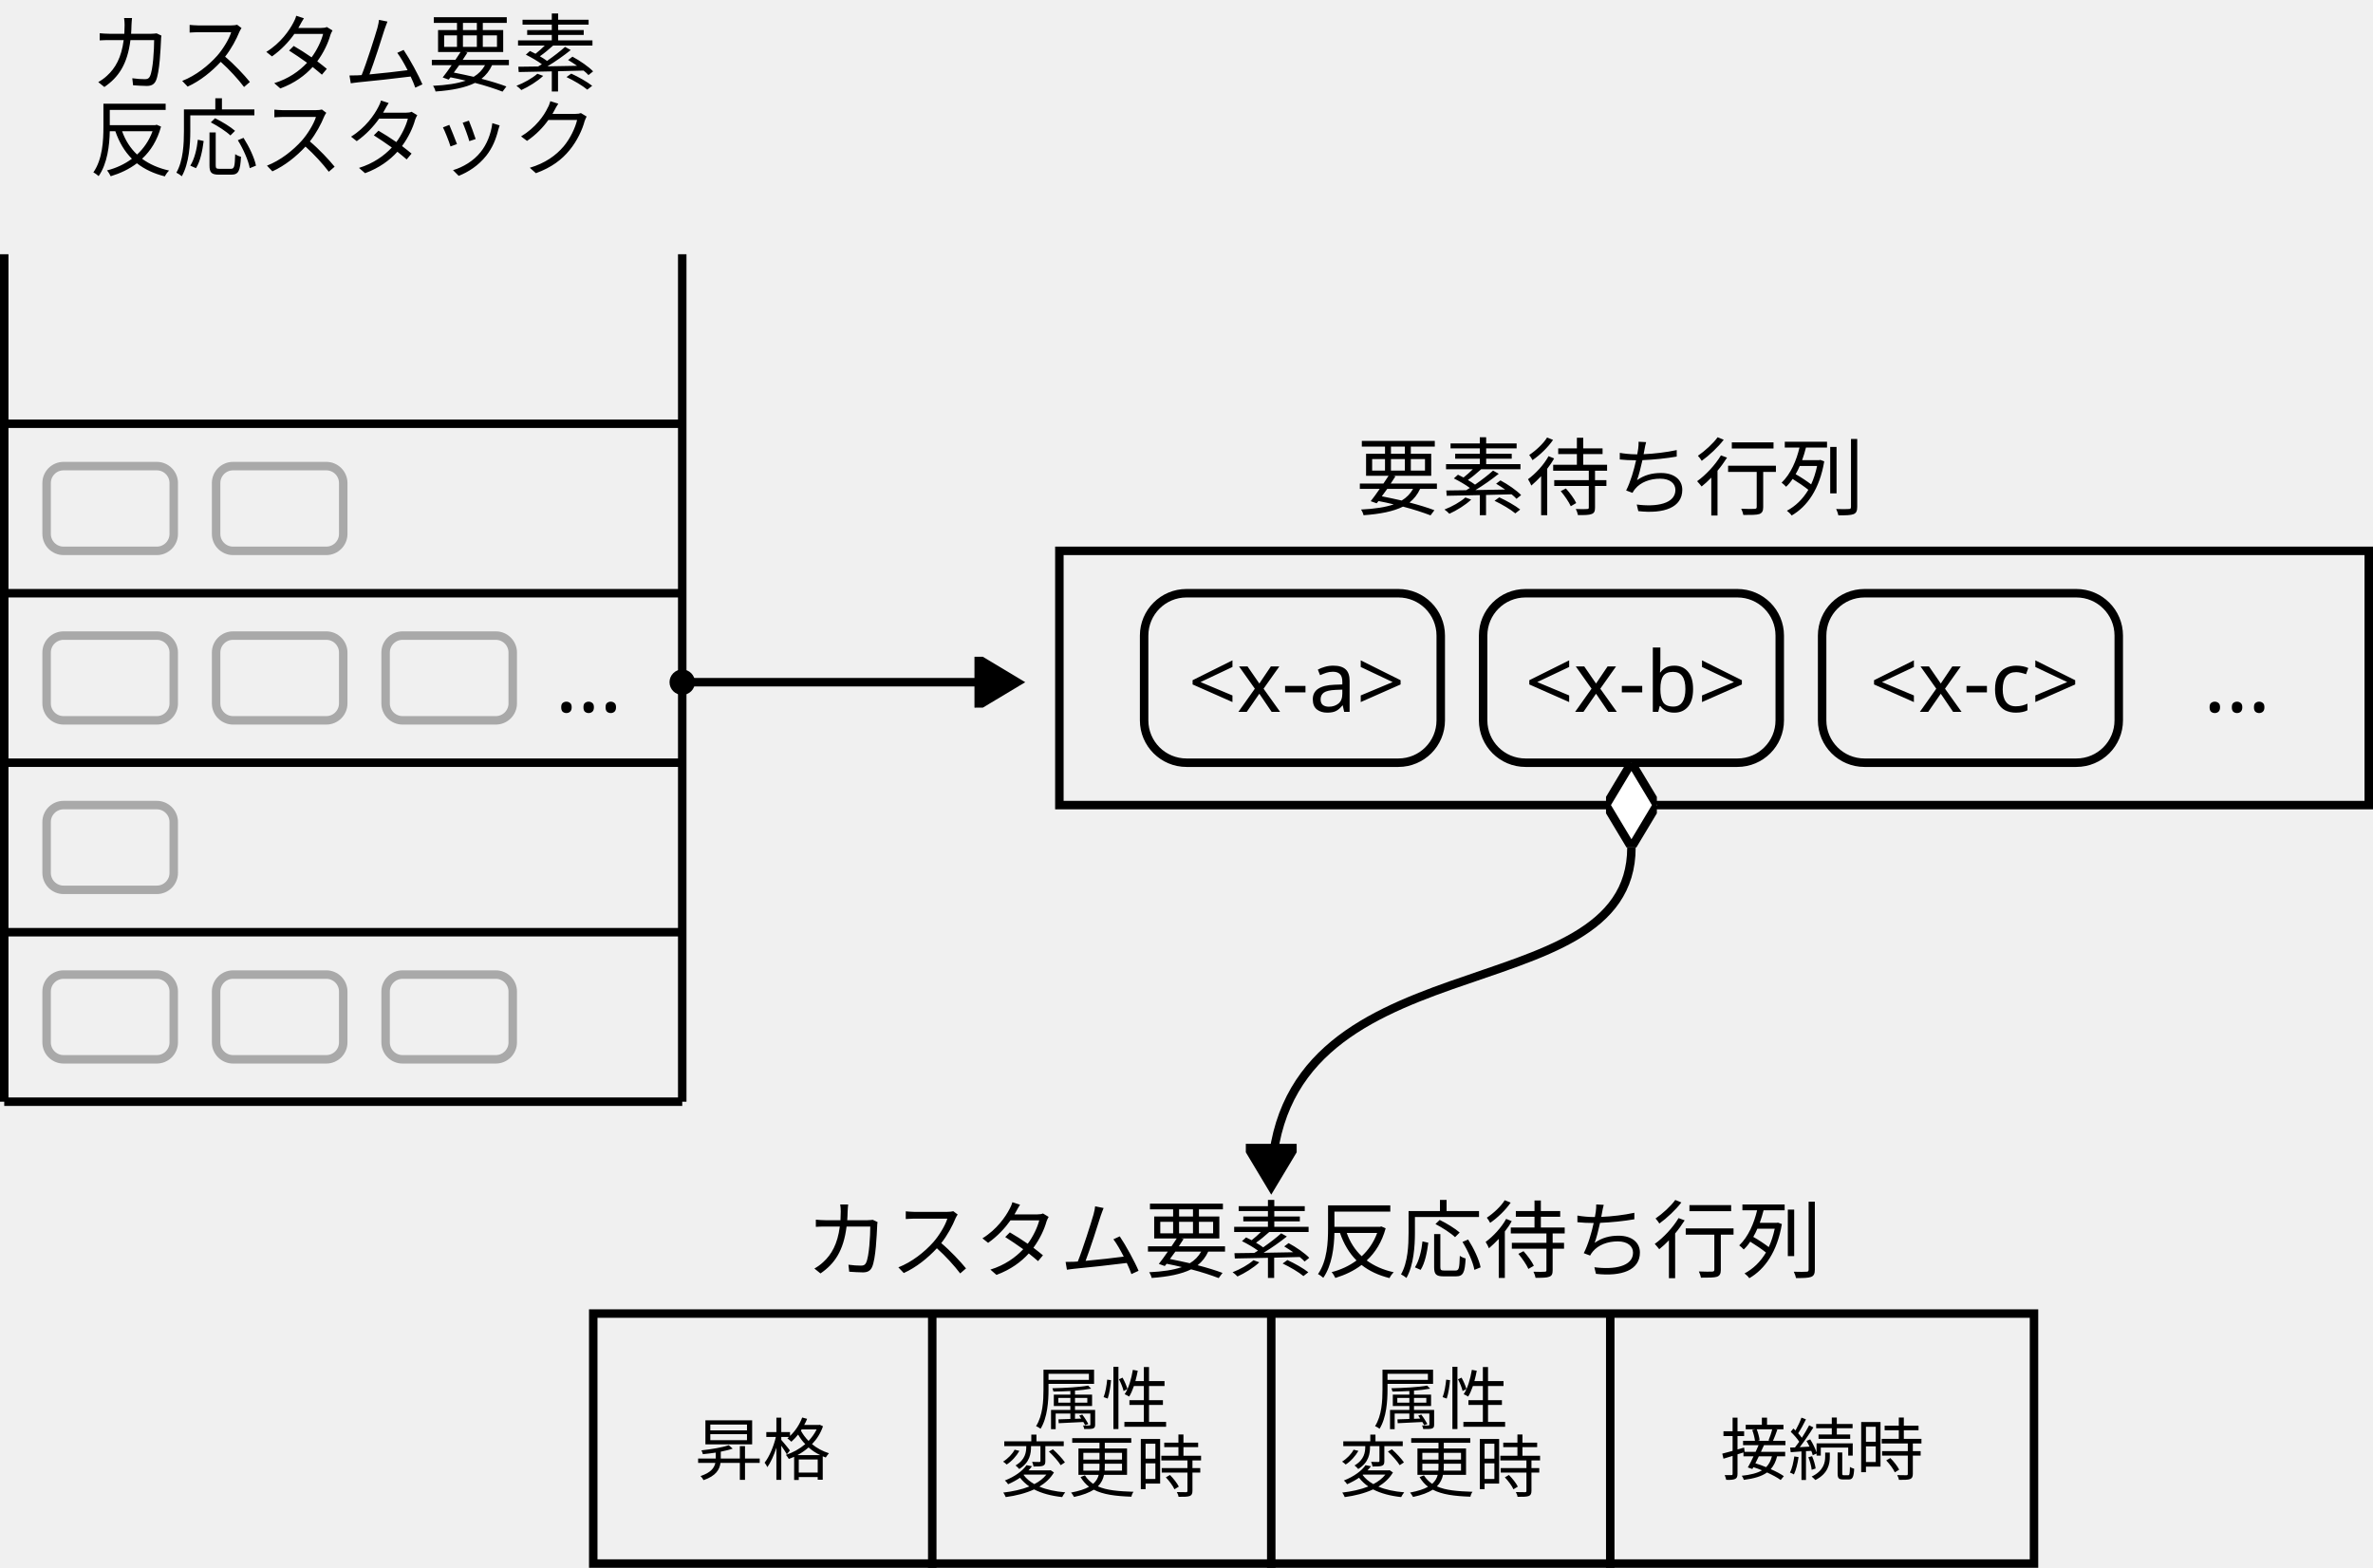
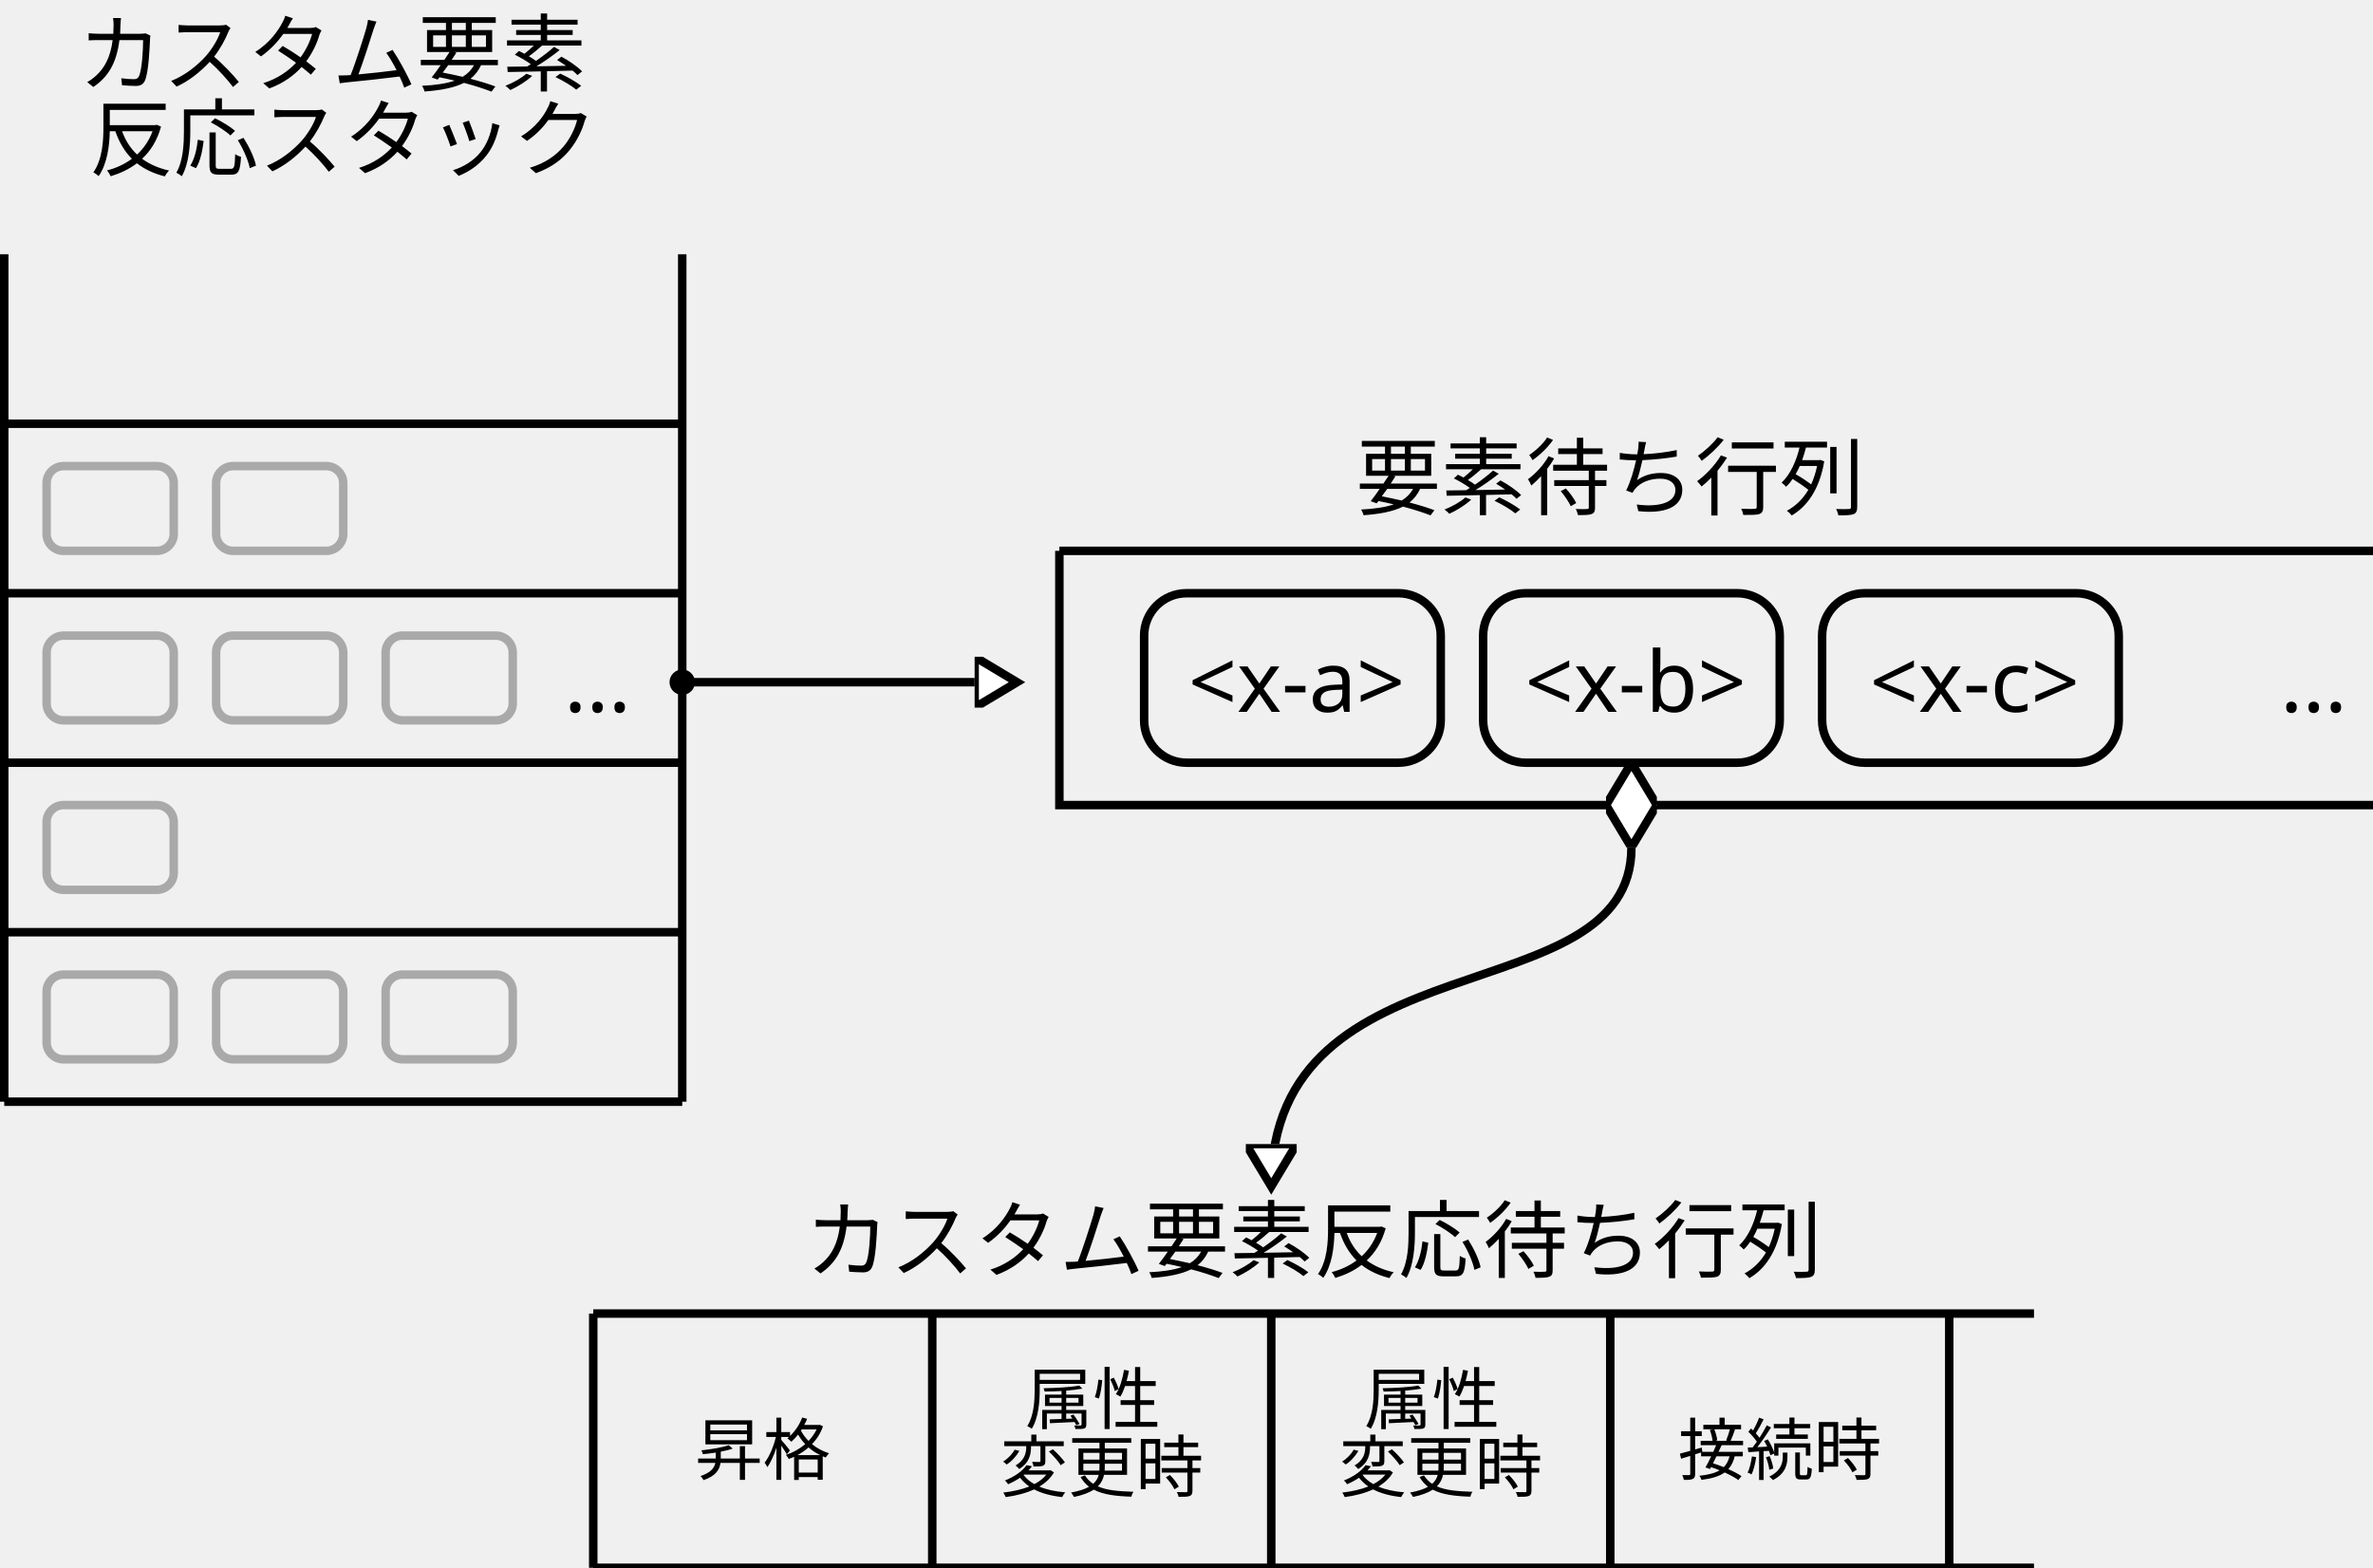
- <svg xmlns="http://www.w3.org/2000/svg" viewBox="0 0 280 185">
+ <svg xmlns="http://www.w3.org/2000/svg" xmlns:xlink="http://www.w3.org/1999/xlink" viewBox="0 0 280 185">
  <style>
-     text {
-       font-family: sans-serif;
-       font-size: 10px;
-     }
+ text {
+ 	font-family: sans-serif;
+ 	font-size: 10px;
+ 	text-anchor: middle;
+ }

-     .custom-element-reaction-queue .reaction {
-       font-size: 8px;
-       text-anchor: middle;
-     }
+ .reaction text {
+ 	font-size: 8px;
+ }

-     .queue-in-stack rect {
-       fill: transparent;
-       stroke: darkgray;
-     }
+ path, rect {
+ 	stroke: black;
+ 	fill: transparent;
+ }

-     line, path, rect {
-       stroke: black;
-     }
-   </style>
+ marker &gt; path {
+ 	fill: white;
+ }
+ 
+ #item {
+ 	stroke: darkgray;
+ }
+ 
+ 
+ </style>
  <defs>
    <marker id="arrow" orient="auto" markerWidth="6" markerHeight="6" refX="5" refY="3">
      <path d="M0,0 V6 L5,3 Z" fill="black" />
    </marker>
    <marker id="circle" markerWidth="3" markerHeight="3" refX="1.5" refY="1.5">
      <circle cx="1.5" cy="1.5" r="1.5" fill="black" />
    </marker>
    <marker id="diamond" markerWidth="6" markerHeight="10" refX="3" refY="10">
      <path d="M3,0 L6,5 L3,10 L0,5 Z" fill="white" stroke="black" />
    </marker>
+     <rect id="item" x="0" y="0" width="15" height="10" rx="2" ry="2" />
+     <rect id="element" x="0" y="0" width="35" height="20" rx="5" ry="5" fill="transparent" />
  </defs>
  <g class="custom-elements-reaction-stack" transform="translate(0.5,0)">
-     <text x="40" y="10" style="text-anchor: middle">カスタム要素</text>
-     <text x="40" y="20" style="text-anchor: middle">反応スタック</text>
-     <line x1="0" x2="0" y1="30" y2="130" />
-     <line x1="0" x2="80" y1="50" y2="50" />
-     <line x1="0" x2="80" y1="70" y2="70" />
-     <line x1="0" x2="80" y1="90" y2="90" />
-     <line x1="0" x2="80" y1="110" y2="110" />
-     <line x1="0" x2="80" y1="130" y2="130" />
-     <line x1="80" x2="80" y1="130" y2="30" />
-     <g class="queue-in-stack" transform="translate(0,50)">
-       <rect x="5" y="5" width="15" height="10" rx="2" ry="2" />
-       <rect x="25" y="5" width="15" height="10" rx="2" ry="2" />
+     <text>
+       <tspan x="40" y="10">カスタム要素</tspan>
+       <tspan x="40" y="20">反応スタック</tspan>
+     </text>
+     <path d=" M0,30 v100 M80,30 v100 M0,50 h80 M0,70 h80 M0,90 h80 M0,110 h80 M0,130 h80 " />
+     <g transform="translate(0,50)">
+       <use xlink:href="#item" transform="translate(5, 5)" />
+       <use xlink:href="#item" transform="translate(25, 5)" />
    </g>
-     <g class="queue-in-stack" transform="translate(0,70)">
-       <rect x="5" y="5" width="15" height="10" rx="2" ry="2" />
-       <rect x="25" y="5" width="15" height="10" rx="2" ry="2" />
-       <rect x="45" y="5" width="15" height="10" rx="2" ry="2" />
-       <text x="65" y="14">…</text>
+     <g transform="translate(0,70)">
+       <use xlink:href="#item" transform="translate(5, 5)" />
+       <use xlink:href="#item" transform="translate(25, 5)" />
+       <use xlink:href="#item" transform="translate(45, 5)" />
+       <text x="70" y="14">…</text>
    </g>
-     <g class="queue-in-stack" transform="translate(0,90)">
-       <rect x="5" y="5" width="15" height="10" rx="2" ry="2" />
+     <g transform="translate(0,90)">
+       <use xlink:href="#item" transform="translate(5, 5)" />
    </g>
-     <g class="queue-in-stack" transform="translate(0,110)">
-       <rect x="5" y="5" width="15" height="10" rx="2" ry="2" />
-       <rect x="25" y="5" width="15" height="10" rx="2" ry="2" />
-       <rect x="45" y="5" width="15" height="10" rx="2" ry="2" />
+     <g transform="translate(0,110)">
+       <use xlink:href="#item" transform="translate(5, 5)" />
+       <use xlink:href="#item" transform="translate(25, 5)" />
+       <use xlink:href="#item" transform="translate(45, 5)" />
    </g>
  </g>
  <path d="M80.5,80.5 L120,80.5" marker-start="url(#circle)" marker-end="url(#arrow)" />
  <g class="element-queue" transform="translate(125,60)">
-     <text x="65" y="0" style="text-anchor: middle">要素待ち行列</text>
-     <rect x="0" y="5" width="154.5" height="30" fill="transparent" />
-     <g class="element-queue-element" transform="translate(10,10)">
-       <rect x="0" y="0" width="35" height="20" rx="5" ry="5" fill="transparent" />
-       <text x="18" y="14" style="text-anchor: middle">&lt;x-a&gt;</text>
+     <text x="65" y="0">要素待ち行列</text>
+     <path d="M0,5 h155 M0,5 v30 h155" />
+     <g transform="translate(10,10)">
+       <use xlink:href="#element" />
+       <text x="18" y="14">&lt;x-a&gt;</text>
    </g>
-     <g class="element-queue-element" transform="translate(50,10)">
-       <rect x="0" y="0" width="35" height="20" rx="5" ry="5" fill="transparent" />
-       <text x="18" y="14" style="text-anchor: middle">&lt;x-b&gt;</text>
+     <g transform="translate(50,10)">
+       <use xlink:href="#element" />
+       <text x="18" y="14">&lt;x-b&gt;</text>
    </g>
-     <g class="element-queue-element" transform="translate(90,10)">
-       <rect x="0" y="0" width="35" height="20" rx="5" ry="5" fill="transparent" />
-       <text x="18" y="14" style="text-anchor: middle">&lt;x-c&gt;</text>
+     <g transform="translate(90,10)">
+       <use xlink:href="#element" />
+       <text x="18" y="14">&lt;x-c&gt;</text>
    </g>
-     <text x="135" y="24">…</text>
+     <g transform="translate(130,10)">
+       <text x="18" y="14">…</text>
+     </g>
  </g>
  <path d="M192.5,100 C192.5,120 150,110 150,140" marker-start="url(#diamond)" marker-end="url(#arrow)" fill="transparent" />
-   <g class="custom-element-reaction-queue" transform="translate(70,150)">
-     <text x="85" y="0" style="text-anchor: middle">カスタム要素反応待ち行列</text>
-     <rect x="0" y="5" width="170" height="29.5" fill="transparent" />
-     <text x="20" y="24" class="reaction">昇格</text>
-     <line x1="40" x2="40" y1="5" y2="35" />
-     <text x="60" y="18" class="reaction">属性</text>
-     <text x="60" y="26" class="reaction">変更時</text>
-     <line x1="80" x2="80" y1="5" y2="35" />
-     <text x="100" y="18" class="reaction">属性</text>
-     <text x="100" y="26" class="reaction">変更時</text>
-     <line x1="120" x2="120" y1="5" y2="35" />
-     <text x="145" y="24" class="reaction">接続時</text>
+   <g transform="translate(70,150)">
+     <text x="85" y="0">カスタム要素反応待ち行列</text>
+     <path d=" M0,5 h170 M0,35 h170 M0,5 v30 M40,5 v30 M80,5 v30 M120,5 v30 M160,5 v30 " />
+     <g class="reaction">
+       <text x="20" y="24">昇格</text>
+       <text>
+         <tspan x="60" y="18">属性</tspan>
+         <tspan x="60" y="26">変更時</tspan>
+       </text>
+       <text>
+         <tspan x="100" y="18">属性</tspan>
+         <tspan x="100" y="26">変更時</tspan>
+       </text>
+       <text x="140" y="24">接続時</text>
+     </g>
  </g>
</svg>
